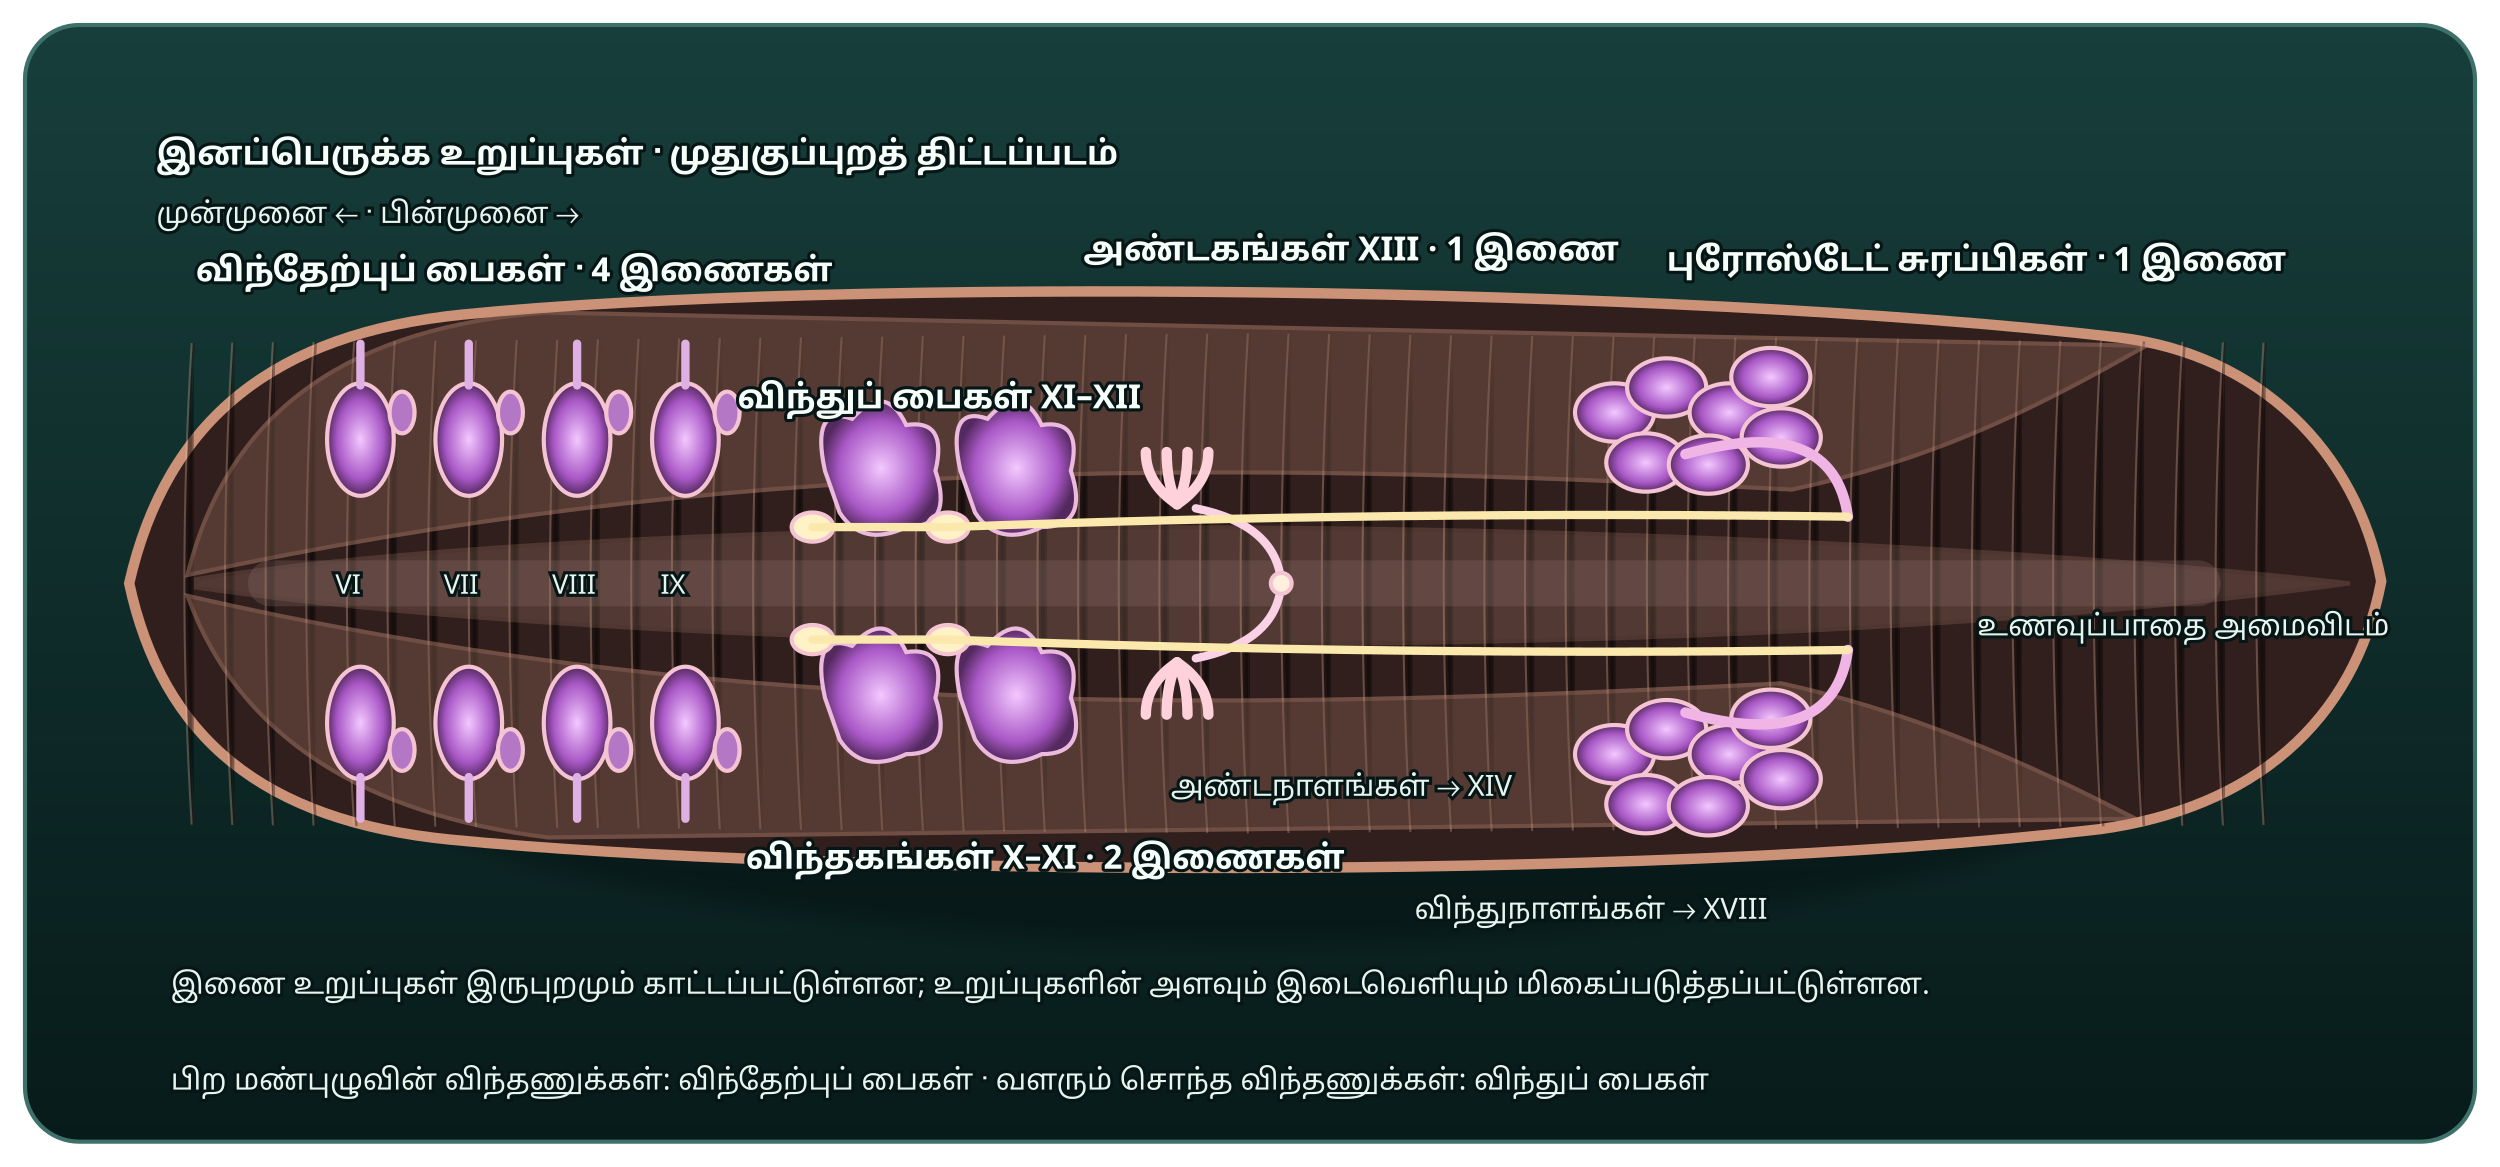
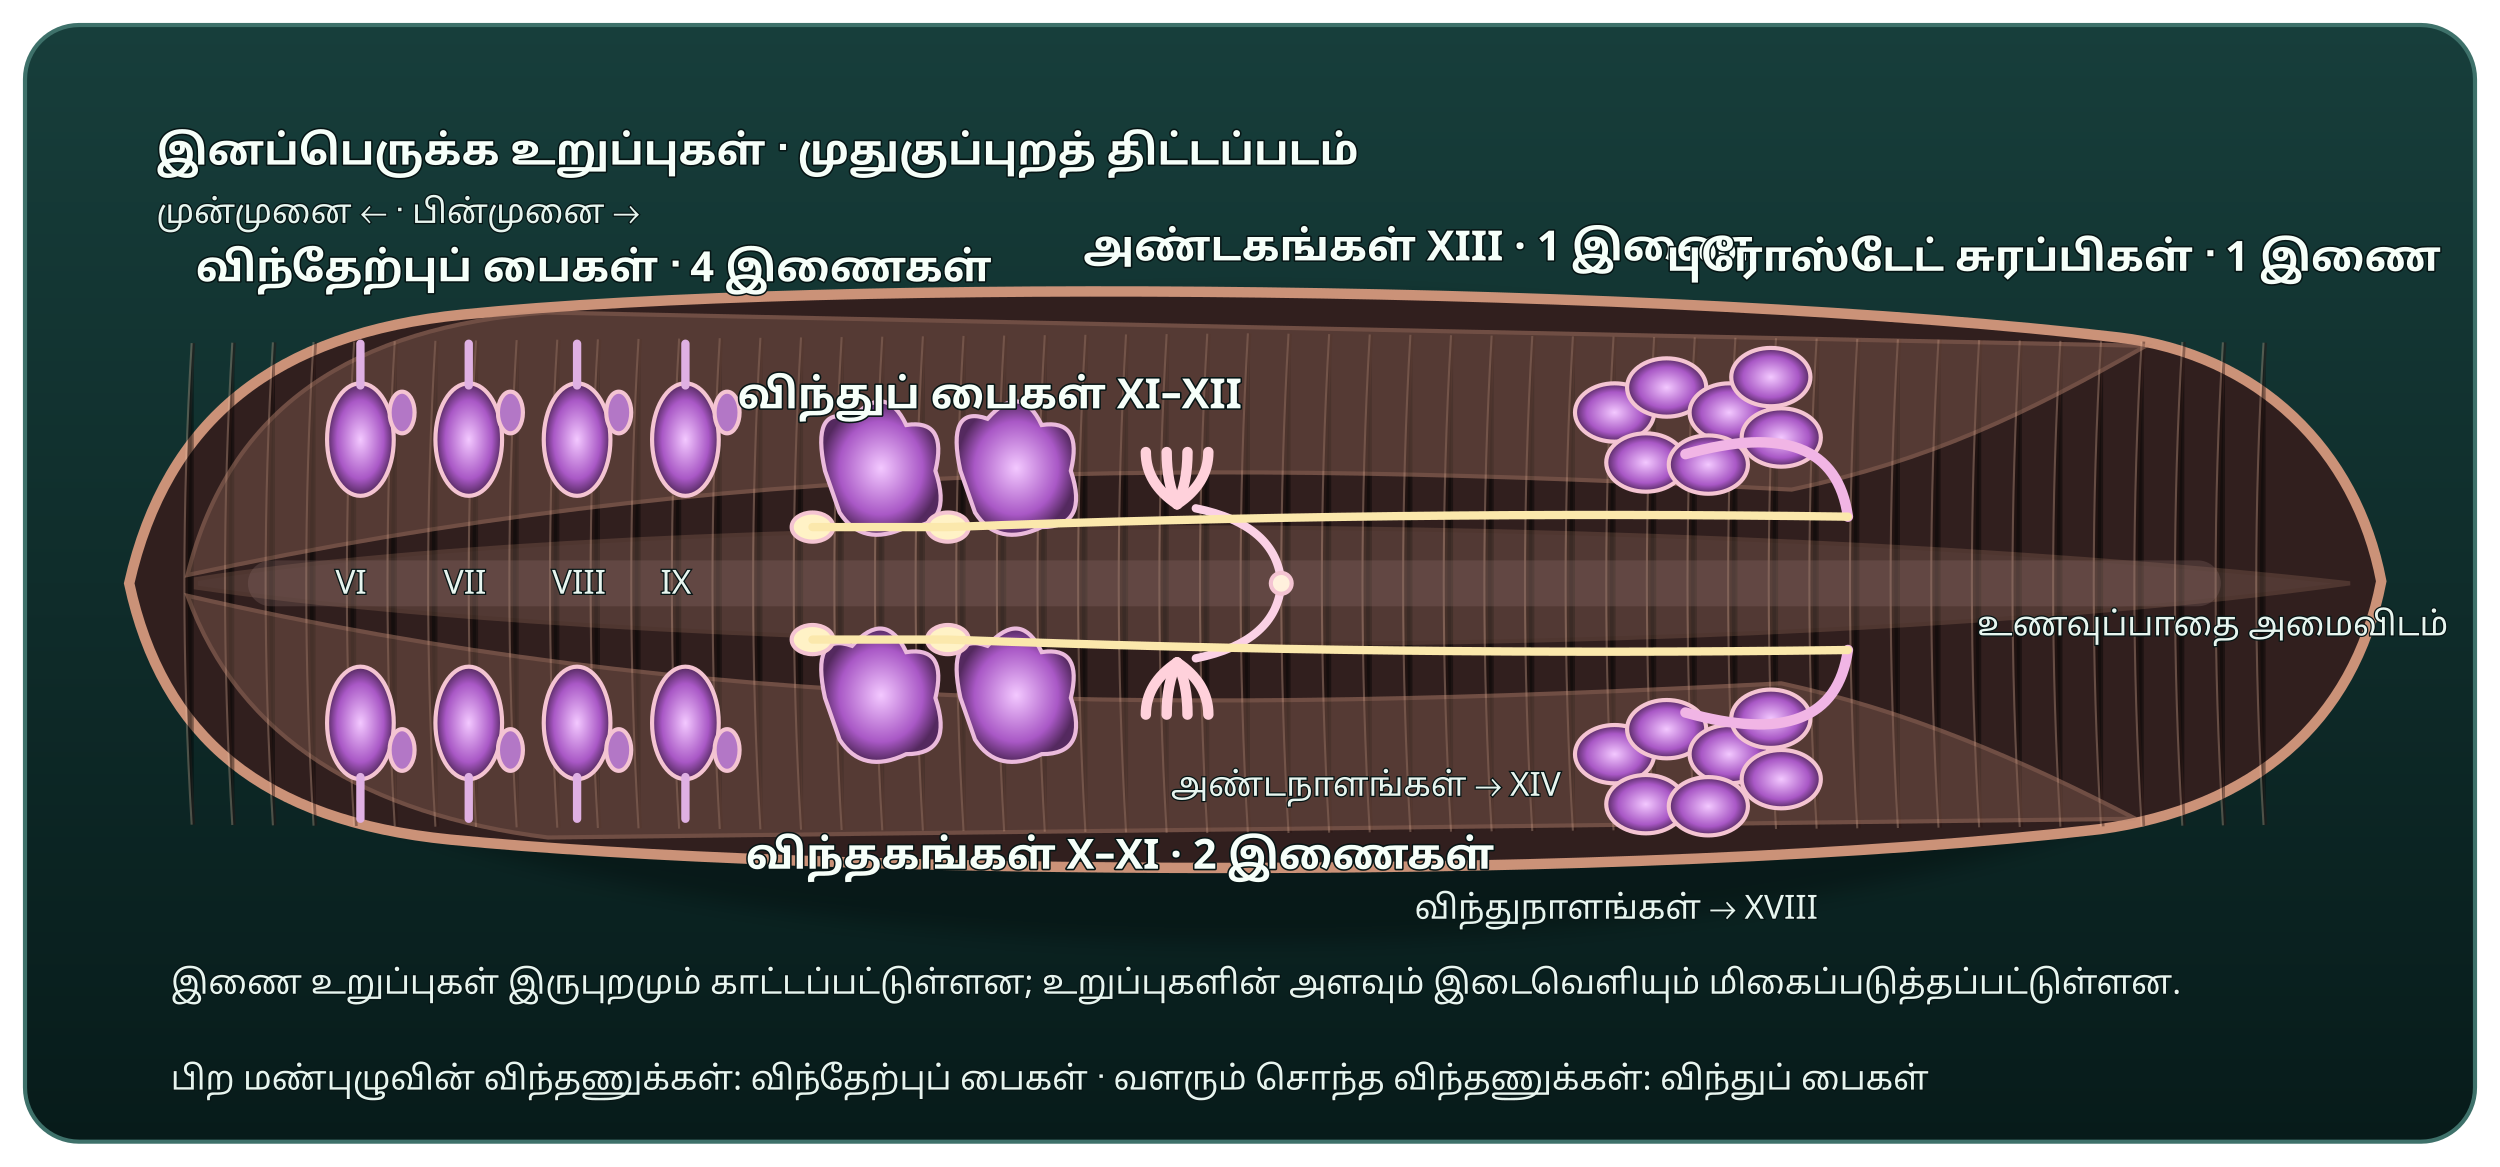
<svg xmlns="http://www.w3.org/2000/svg" id="anatomySvg" viewBox="0 0 1200 560" role="group" aria-labelledby="svgTitle svgDesc" style="transform: none; display: block;" lang="ta" xml:lang="ta" width="1200" height="560" class="motion-paused">
  <defs>
    <linearGradient id="trayGrad" x1="0" y1="0" x2="0" y2="1">
      <stop stop-color="#173e3b" />
      <stop offset="1" stop-color="#071b1a" />
    </linearGradient>
    <linearGradient id="skinGrad" x1="0" y1="0" x2="0" y2="1">
      <stop stop-color="#b87f69" />
      <stop offset=".42" stop-color="#8b5b4b" />
      <stop offset="1" stop-color="#593c35" />
    </linearGradient>
    <linearGradient id="gutGrad" x1="0" y1="0" x2="0" y2="1">
      <stop stop-color="#ffd0aa" />
      <stop offset=".5" stop-color="#d37e66" />
      <stop offset="1" stop-color="#7e3d3f" />
    </linearGradient>
    <linearGradient id="gutLight" x1="0" y1="0" x2="0" y2="1">
      <stop stop-color="#ffe4bb" />
      <stop offset="1" stop-color="#c67c57" />
    </linearGradient>
    <radialGradient id="gizzardGrad">
      <stop stop-color="#f4c099" />
      <stop offset=".58" stop-color="#b36454" />
      <stop offset="1" stop-color="#683940" />
    </radialGradient>
    <linearGradient id="vesselGrad" x1="0" y1="0" x2="1" y2="0">
      <stop stop-color="#8e1e34" />
      <stop offset=".45" stop-color="#ff6670" />
      <stop offset="1" stop-color="#8e1e34" />
    </linearGradient>
    <radialGradient id="reproGrad">
      <stop stop-color="#f3c8ff" />
      <stop offset=".7" stop-color="#a958c6" />
      <stop offset="1" stop-color="#54295f" />
    </radialGradient>
    <filter id="soft">
      <feGaussianBlur stdDeviation="5" />
    </filter>
    <marker id="arrowRed" markerWidth="8" markerHeight="8" refX="6" refY="3" orient="auto">
      <path d="M0 0L6 3L0 6Z" fill="#ff8991" />
    </marker>
    <marker id="arrowBlue" markerWidth="8" markerHeight="8" refX="6" refY="3" orient="auto">
      <path d="M0 0L6 3L0 6Z" fill="#7bd8ff" />
    </marker>
    <filter id="organicTexture" x="-20%" y="-20%" width="140%" height="140%">
      <feTurbulence type="fractalNoise" baseFrequency="0.012 0.09" numOctaves="4" seed="7" result="grain" />
      <feColorMatrix in="grain" type="matrix" values="0 0 0 0 0  0 0 0 0 0  0 0 0 0 0  0.85 0.85 0.85 0 0" result="grainAlpha" />
      <feComposite in="grainAlpha" in2="SourceGraphic" operator="in" />
    </filter>
    <filter id="fineGrain" x="-20%" y="-20%" width="140%" height="140%">
      <feTurbulence type="fractalNoise" baseFrequency="0.35" numOctaves="2" seed="3" result="fine" />
      <feColorMatrix in="fine" type="matrix" values="0 0 0 0 0  0 0 0 0 0  0 0 0 0 0  0.5 0.5 0.5 0 0" result="fineAlpha" />
      <feComposite in="fineAlpha" in2="SourceGraphic" operator="in" />
    </filter>
    <radialGradient id="glossHi" cx="34%" cy="20%" r="60%">
      <stop offset="0" stop-color="#fff" stop-opacity=".55" />
      <stop offset=".45" stop-color="#fff" stop-opacity=".1" />
      <stop offset="1" stop-color="#fff" stop-opacity="0" />
    </radialGradient>
    <radialGradient id="glossHiSmall" cx="30%" cy="22%" r="70%">
      <stop offset="0" stop-color="#fff" stop-opacity=".7" />
      <stop offset="1" stop-color="#fff" stop-opacity="0" />
    </radialGradient>
    <linearGradient id="skinGrad2" x1="0" y1="0" x2="0" y2="1">
      <stop stop-color="#c68a70" offset="0" />
      <stop offset=".18" stop-color="#a8664f" />
      <stop offset=".5" stop-color="#7d4438" />
      <stop offset=".78" stop-color="#5a352f" />
      <stop offset="1" stop-color="#3c211f" />
    </linearGradient>
    <radialGradient id="fleshGlow" cx="50%" cy="35%" r="65%">
      <stop offset="0" stop-color="#ffe0c8" stop-opacity=".5" />
      <stop offset="1" stop-color="#ffe0c8" stop-opacity="0" />
    </radialGradient>
    <clipPath id="externalClip">
      <path d="M65 280 C88 227 136 190 220 186 C470 180 841 183 1050 208 C1112 217 1140 245 1145 280 C1138 324 1095 350 1044 358 C784 384 420 377 218 374 C133 371 87 330 65 280 Z" />
    </clipPath>
    <linearGradient id="caecumPolish" x1="0" y1="0" x2="0" y2="1">
      <stop offset="0" stop-color="#ffe1b5" />
      <stop offset="0.33" stop-color="#efb082" />
      <stop offset="0.68" stop-color="#bb715f" />
      <stop offset="1" stop-color="#663940" />
    </linearGradient>
    <linearGradient id="nervePolish" x1="0" y1="0" x2="0" y2="1">
      <stop offset="0" stop-color="#fff3c1" />
      <stop offset="0.28" stop-color="#ffe179" />
      <stop offset="0.65" stop-color="#d8a43a" />
      <stop offset="1" stop-color="#805424" />
    </linearGradient>
    <linearGradient id="epidermisPolish" x1="0" y1="0" x2="0" y2="1">
      <stop offset="0" stop-color="#f8ccad" />
      <stop offset="0.4" stop-color="#d99c80" />
      <stop offset="1" stop-color="#8f594f" />
    </linearGradient>
    <linearGradient id="skinDepthPolish" x1="0" y1="0" x2="0" y2="1">
      <stop offset="0" stop-color="#b77d6c" />
      <stop offset="0.55" stop-color="#734e48" />
      <stop offset="1" stop-color="#382e32" />
    </linearGradient>
    <linearGradient id="mucusPolish" x1="0" y1="0" x2="0" y2="1">
      <stop offset="0" stop-color="#e6fcff" />
      <stop offset="0.28" stop-color="#ade4e5" />
      <stop offset="1" stop-color="#487f89" />
    </linearGradient>
    <radialGradient id="ganglionPolish" cx=".33" cy=".22" r=".85">
      <stop offset="0" stop-color="#fff8d2" />
      <stop offset="0.38" stop-color="#f7d565" />
      <stop offset="1" stop-color="#957026" />
    </radialGradient>
    <marker id="arrowGasIn" markerWidth="12" markerHeight="12" refX="10" refY="6" orient="auto" markerUnits="userSpaceOnUse">
      <path d="M0 0L12 6L0 12Z" fill="#85e2ff" />
    </marker>
    <marker id="arrowGasOut" markerWidth="12" markerHeight="12" refX="10" refY="6" orient="auto" markerUnits="userSpaceOnUse">
      <path d="M0 0L12 6L0 12Z" fill="#ffb0b7" />
    </marker>
  </defs>
  <rect x="12" y="12" width="1176" height="536" rx="26" fill="url(#trayGrad)" stroke="#3e716a" stroke-width="2" />
  <ellipse cx="600" cy="297" rx="526" ry="155" fill="#000" opacity=".28" filter="url(#soft)" id="bodyShadow" style="display: inline;" />
  <path id="bodyBase" d="M62 280C80 201 132 160 222 151C402 133 802 137 1017 162C1084 170 1131 216 1143 279C1130 347 1081 388 1008 398C785 424 389 420 216 403C126 394 78 354 62 280Z" fill="#311f1e" stroke="#cb9278" stroke-width="5" style="display: inline;" />
  <g id="segments" aria-hidden="true" style="display: inline;">
    <path class="segment-shadow" d="M93 164.68Q86 280 93 395.84" style="stroke: #2a1210; stroke-width: 1.4; opacity: 0.4;" />
    <path class="segment-line" d="M92 164.68Q85 280 92 395.84" style="stroke: #f0c6a8; stroke-width: 1; opacity: 0.28;" />
    <path class="segment-shadow" d="M112.5 164.5Q105.5 280 112.5 396" style="stroke: #2a1210; stroke-width: 1.4; opacity: 0.4;" />
    <path class="segment-line" d="M111.5 164.5Q104.5 280 111.5 396" style="stroke: #f0c6a8; stroke-width: 1; opacity: 0.28;" />
    <path class="segment-shadow" d="M132 164.32Q125 280 132 396.16" style="stroke: #2a1210; stroke-width: 1.4; opacity: 0.4;" />
    <path class="segment-line" d="M131 164.32Q124 280 131 396.16" style="stroke: #f0c6a8; stroke-width: 1; opacity: 0.28;" />
    <path class="segment-shadow" d="M151.5 164.14Q144.5 280 151.5 396.32" style="stroke: #2a1210; stroke-width: 1.4; opacity: 0.4;" />
    <path class="segment-line" d="M150.5 164.14Q143.5 280 150.5 396.32" style="stroke: #f0c6a8; stroke-width: 1; opacity: 0.28;" />
    <path class="segment-shadow" d="M171 163.96Q164 280 171 396.48" style="stroke: #2a1210; stroke-width: 1.4; opacity: 0.4;" />
    <path class="segment-line" d="M170 163.96Q163 280 170 396.48" style="stroke: #f0c6a8; stroke-width: 1; opacity: 0.28;" />
    <path class="segment-shadow" d="M190.5 163.78Q183.5 280 190.5 396.64" style="stroke: #2a1210; stroke-width: 1.4; opacity: 0.4;" />
    <path class="segment-line" d="M189.5 163.78Q182.5 280 189.5 396.64" style="stroke: #f0c6a8; stroke-width: 1; opacity: 0.28;" />
    <path class="segment-shadow" d="M210 163.6Q203 280 210 396.8" style="stroke: #2a1210; stroke-width: 1.4; opacity: 0.4;" />
    <path class="segment-line" d="M209 163.6Q202 280 209 396.8" style="stroke: #f0c6a8; stroke-width: 1; opacity: 0.28;" />
    <path class="segment-shadow" d="M229.5 163.42Q222.5 280 229.5 396.96" style="stroke: #2a1210; stroke-width: 1.4; opacity: 0.4;" />
    <path class="segment-line" d="M228.5 163.42Q221.5 280 228.5 396.96" style="stroke: #f0c6a8; stroke-width: 1; opacity: 0.28;" />
    <path class="segment-shadow" d="M249 163.24Q242 280 249 397.12" style="stroke: #2a1210; stroke-width: 1.4; opacity: 0.4;" />
    <path class="segment-line" d="M248 163.24Q241 280 248 397.12" style="stroke: #f0c6a8; stroke-width: 1; opacity: 0.28;" />
    <path class="segment-shadow" d="M268.5 163.06Q261.5 280 268.5 397.28" style="stroke: #2a1210; stroke-width: 1.4; opacity: 0.4;" />
    <path class="segment-line" d="M267.5 163.06Q260.5 280 267.5 397.28" style="stroke: #f0c6a8; stroke-width: 1; opacity: 0.28;" />
    <path class="segment-shadow" d="M288 162.88Q281 280 288 397.44" style="stroke: #2a1210; stroke-width: 1.4; opacity: 0.4;" />
    <path class="segment-line" d="M287 162.88Q280 280 287 397.44" style="stroke: #f0c6a8; stroke-width: 1; opacity: 0.28;" />
    <path class="segment-shadow" d="M307.5 162.7Q300.5 280 307.5 397.6" style="stroke: #2a1210; stroke-width: 1.4; opacity: 0.4;" />
    <path class="segment-line" d="M306.5 162.7Q299.5 280 306.5 397.6" style="stroke: #f0c6a8; stroke-width: 1; opacity: 0.28;" />
    <path class="segment-shadow" d="M327 162.52Q320 280 327 397.76" style="stroke: #2a1210; stroke-width: 1.4; opacity: 0.4;" />
    <path class="segment-line" d="M326 162.52Q319 280 326 397.76" style="stroke: #f0c6a8; stroke-width: 1; opacity: 0.28;" />
    <path class="segment-shadow" d="M346.5 162.34Q339.5 280 346.5 397.92" style="stroke: #2a1210; stroke-width: 1.4; opacity: 0.4;" />
    <path class="segment-line" d="M345.5 162.34Q338.5 280 345.5 397.92" style="stroke: #f0c6a8; stroke-width: 1; opacity: 0.28;" />
    <path class="segment-shadow" d="M366 162.16Q359 280 366 398.08" style="stroke: #2a1210; stroke-width: 1.4; opacity: 0.4;" />
    <path class="segment-line" d="M365 162.16Q358 280 365 398.08" style="stroke: #f0c6a8; stroke-width: 1; opacity: 0.28;" />
    <path class="segment-shadow" d="M385.5 161.98Q378.5 280 385.5 398.24" style="stroke: #2a1210; stroke-width: 1.4; opacity: 0.4;" />
    <path class="segment-line" d="M384.5 161.98Q377.5 280 384.5 398.24" style="stroke: #f0c6a8; stroke-width: 1; opacity: 0.28;" />
    <path class="segment-shadow" d="M405 161.8Q398 280 405 398.4" style="stroke: #2a1210; stroke-width: 1.4; opacity: 0.4;" />
    <path class="segment-line" d="M404 161.8Q397 280 404 398.4" style="stroke: #f0c6a8; stroke-width: 1; opacity: 0.28;" />
    <path class="segment-shadow" d="M424.5 161.62Q417.5 280 424.5 398.56" style="stroke: #2a1210; stroke-width: 1.4; opacity: 0.4;" />
    <path class="segment-line" d="M423.5 161.62Q416.5 280 423.5 398.56" style="stroke: #f0c6a8; stroke-width: 1; opacity: 0.28;" />
    <path class="segment-shadow" d="M444 161.44Q437 280 444 398.72" style="stroke: #2a1210; stroke-width: 1.4; opacity: 0.4;" />
    <path class="segment-line" d="M443 161.44Q436 280 443 398.72" style="stroke: #f0c6a8; stroke-width: 1; opacity: 0.28;" />
    <path class="segment-shadow" d="M463.5 161.26Q456.5 280 463.5 398.88" style="stroke: #2a1210; stroke-width: 1.4; opacity: 0.4;" />
    <path class="segment-line" d="M462.5 161.26Q455.5 280 462.5 398.88" style="stroke: #f0c6a8; stroke-width: 1; opacity: 0.28;" />
    <path class="segment-shadow" d="M483 161.08Q476 280 483 399.04" style="stroke: #2a1210; stroke-width: 1.4; opacity: 0.4;" />
    <path class="segment-line" d="M482 161.08Q475 280 482 399.04" style="stroke: #f0c6a8; stroke-width: 1; opacity: 0.28;" />
    <path class="segment-shadow" d="M502.5 160.9Q495.5 280 502.5 399.2" style="stroke: #2a1210; stroke-width: 1.4; opacity: 0.4;" />
    <path class="segment-line" d="M501.5 160.9Q494.5 280 501.5 399.2" style="stroke: #f0c6a8; stroke-width: 1; opacity: 0.28;" />
    <path class="segment-shadow" d="M522 160.72Q515 280 522 399.36" style="stroke: #2a1210; stroke-width: 1.4; opacity: 0.4;" />
    <path class="segment-line" d="M521 160.72Q514 280 521 399.36" style="stroke: #f0c6a8; stroke-width: 1; opacity: 0.28;" />
    <path class="segment-shadow" d="M541.5 160.54Q534.5 280 541.5 399.52" style="stroke: #2a1210; stroke-width: 1.4; opacity: 0.4;" />
    <path class="segment-line" d="M540.5 160.54Q533.5 280 540.5 399.52" style="stroke: #f0c6a8; stroke-width: 1; opacity: 0.28;" />
    <path class="segment-shadow" d="M561 160.36Q554 280 561 399.68" style="stroke: #2a1210; stroke-width: 1.4; opacity: 0.4;" />
    <path class="segment-line" d="M560 160.36Q553 280 560 399.68" style="stroke: #f0c6a8; stroke-width: 1; opacity: 0.28;" />
    <path class="segment-shadow" d="M580.5 160.18Q573.5 280 580.5 399.84" style="stroke: #2a1210; stroke-width: 1.4; opacity: 0.4;" />
    <path class="segment-line" d="M579.5 160.18Q572.5 280 579.5 399.84" style="stroke: #f0c6a8; stroke-width: 1; opacity: 0.28;" />
    <path class="segment-shadow" d="M600 160Q593 280 600 400" style="stroke: #2a1210; stroke-width: 1.4; opacity: 0.4;" />
    <path class="segment-line" d="M599 160Q592 280 599 400" style="stroke: #f0c6a8; stroke-width: 1; opacity: 0.28;" />
    <path class="segment-shadow" d="M619.5 160.18Q612.5 280 619.5 399.84" style="stroke: #2a1210; stroke-width: 1.4; opacity: 0.4;" />
    <path class="segment-line" d="M618.5 160.18Q611.5 280 618.5 399.84" style="stroke: #f0c6a8; stroke-width: 1; opacity: 0.28;" />
    <path class="segment-shadow" d="M639 160.36Q632 280 639 399.68" style="stroke: #2a1210; stroke-width: 1.4; opacity: 0.4;" />
    <path class="segment-line" d="M638 160.36Q631 280 638 399.68" style="stroke: #f0c6a8; stroke-width: 1; opacity: 0.28;" />
    <path class="segment-shadow" d="M658.5 160.54Q651.5 280 658.5 399.52" style="stroke: #2a1210; stroke-width: 1.4; opacity: 0.4;" />
    <path class="segment-line" d="M657.5 160.54Q650.5 280 657.5 399.52" style="stroke: #f0c6a8; stroke-width: 1; opacity: 0.28;" />
    <path class="segment-shadow" d="M678 160.72Q671 280 678 399.36" style="stroke: #2a1210; stroke-width: 1.4; opacity: 0.4;" />
    <path class="segment-line" d="M677 160.72Q670 280 677 399.36" style="stroke: #f0c6a8; stroke-width: 1; opacity: 0.28;" />
    <path class="segment-shadow" d="M697.5 160.9Q690.5 280 697.5 399.2" style="stroke: #2a1210; stroke-width: 1.4; opacity: 0.4;" />
    <path class="segment-line" d="M696.5 160.9Q689.5 280 696.5 399.2" style="stroke: #f0c6a8; stroke-width: 1; opacity: 0.28;" />
    <path class="segment-shadow" d="M717 161.08Q710 280 717 399.04" style="stroke: #2a1210; stroke-width: 1.4; opacity: 0.4;" />
    <path class="segment-line" d="M716 161.08Q709 280 716 399.04" style="stroke: #f0c6a8; stroke-width: 1; opacity: 0.28;" />
    <path class="segment-shadow" d="M736.5 161.26Q729.5 280 736.5 398.88" style="stroke: #2a1210; stroke-width: 1.4; opacity: 0.4;" />
    <path class="segment-line" d="M735.5 161.26Q728.5 280 735.5 398.88" style="stroke: #f0c6a8; stroke-width: 1; opacity: 0.28;" />
    <path class="segment-shadow" d="M756 161.44Q749 280 756 398.72" style="stroke: #2a1210; stroke-width: 1.4; opacity: 0.4;" />
    <path class="segment-line" d="M755 161.44Q748 280 755 398.72" style="stroke: #f0c6a8; stroke-width: 1; opacity: 0.28;" />
    <path class="segment-shadow" d="M775.5 161.62Q768.5 280 775.5 398.56" style="stroke: #2a1210; stroke-width: 1.4; opacity: 0.4;" />
    <path class="segment-line" d="M774.5 161.62Q767.5 280 774.5 398.56" style="stroke: #f0c6a8; stroke-width: 1; opacity: 0.28;" />
    <path class="segment-shadow" d="M795 161.8Q788 280 795 398.4" style="stroke: #2a1210; stroke-width: 1.4; opacity: 0.4;" />
    <path class="segment-line" d="M794 161.8Q787 280 794 398.4" style="stroke: #f0c6a8; stroke-width: 1; opacity: 0.28;" />
    <path class="segment-shadow" d="M814.5 161.98Q807.5 280 814.5 398.24" style="stroke: #2a1210; stroke-width: 1.4; opacity: 0.4;" />
    <path class="segment-line" d="M813.5 161.98Q806.5 280 813.5 398.24" style="stroke: #f0c6a8; stroke-width: 1; opacity: 0.28;" />
    <path class="segment-shadow" d="M834 162.16Q827 280 834 398.08" style="stroke: #2a1210; stroke-width: 1.4; opacity: 0.4;" />
    <path class="segment-line" d="M833 162.16Q826 280 833 398.08" style="stroke: #f0c6a8; stroke-width: 1; opacity: 0.28;" />
    <path class="segment-shadow" d="M853.5 162.34Q846.5 280 853.5 397.92" style="stroke: #2a1210; stroke-width: 1.4; opacity: 0.4;" />
    <path class="segment-line" d="M852.5 162.34Q845.5 280 852.5 397.92" style="stroke: #f0c6a8; stroke-width: 1; opacity: 0.28;" />
    <path class="segment-shadow" d="M873 162.52Q866 280 873 397.76" style="stroke: #2a1210; stroke-width: 1.4; opacity: 0.4;" />
    <path class="segment-line" d="M872 162.52Q865 280 872 397.76" style="stroke: #f0c6a8; stroke-width: 1; opacity: 0.28;" />
    <path class="segment-shadow" d="M892.5 162.7Q885.5 280 892.5 397.6" style="stroke: #2a1210; stroke-width: 1.4; opacity: 0.4;" />
    <path class="segment-line" d="M891.5 162.7Q884.5 280 891.5 397.6" style="stroke: #f0c6a8; stroke-width: 1; opacity: 0.28;" />
    <path class="segment-shadow" d="M912 162.88Q905 280 912 397.44" style="stroke: #2a1210; stroke-width: 1.4; opacity: 0.4;" />
    <path class="segment-line" d="M911 162.88Q904 280 911 397.44" style="stroke: #f0c6a8; stroke-width: 1; opacity: 0.28;" />
    <path class="segment-shadow" d="M931.5 163.06Q924.5 280 931.5 397.28" style="stroke: #2a1210; stroke-width: 1.4; opacity: 0.4;" />
    <path class="segment-line" d="M930.5 163.06Q923.5 280 930.5 397.28" style="stroke: #f0c6a8; stroke-width: 1; opacity: 0.28;" />
    <path class="segment-shadow" d="M951 163.24Q944 280 951 397.12" style="stroke: #2a1210; stroke-width: 1.4; opacity: 0.4;" />
    <path class="segment-line" d="M950 163.24Q943 280 950 397.12" style="stroke: #f0c6a8; stroke-width: 1; opacity: 0.28;" />
    <path class="segment-shadow" d="M970.5 163.42Q963.5 280 970.5 396.96" style="stroke: #2a1210; stroke-width: 1.4; opacity: 0.4;" />
    <path class="segment-line" d="M969.5 163.42Q962.5 280 969.5 396.96" style="stroke: #f0c6a8; stroke-width: 1; opacity: 0.28;" />
    <path class="segment-shadow" d="M990 163.6Q983 280 990 396.8" style="stroke: #2a1210; stroke-width: 1.4; opacity: 0.4;" />
    <path class="segment-line" d="M989 163.6Q982 280 989 396.8" style="stroke: #f0c6a8; stroke-width: 1; opacity: 0.28;" />
    <path class="segment-shadow" d="M1009.5 163.78Q1002.5 280 1009.5 396.64" style="stroke: #2a1210; stroke-width: 1.4; opacity: 0.4;" />
    <path class="segment-line" d="M1008.5 163.78Q1001.5 280 1008.5 396.64" style="stroke: #f0c6a8; stroke-width: 1; opacity: 0.28;" />
    <path class="segment-shadow" d="M1029 163.96Q1022 280 1029 396.48" style="stroke: #2a1210; stroke-width: 1.4; opacity: 0.4;" />
    <path class="segment-line" d="M1028 163.96Q1021 280 1028 396.48" style="stroke: #f0c6a8; stroke-width: 1; opacity: 0.28;" />
    <path class="segment-shadow" d="M1048.5 164.14Q1041.5 280 1048.5 396.32" style="stroke: #2a1210; stroke-width: 1.4; opacity: 0.4;" />
    <path class="segment-line" d="M1047.5 164.14Q1040.5 280 1047.5 396.32" style="stroke: #f0c6a8; stroke-width: 1; opacity: 0.28;" />
    <path class="segment-shadow" d="M1068 164.32Q1061 280 1068 396.16" style="stroke: #2a1210; stroke-width: 1.4; opacity: 0.4;" />
    <path class="segment-line" d="M1067 164.32Q1060 280 1067 396.16" style="stroke: #f0c6a8; stroke-width: 1; opacity: 0.28;" />
    <path class="segment-shadow" d="M1087.5 164.5Q1080.5 280 1087.5 396" style="stroke: #2a1210; stroke-width: 1.4; opacity: 0.4;" />
    <path class="segment-line" d="M1086.5 164.5Q1079.5 280 1086.5 396" style="stroke: #f0c6a8; stroke-width: 1; opacity: 0.28;" />
  </g>
  <g id="internalFlaps" aria-hidden="true" style="display: inline;">
    <path class="flap" d="M90 276C110 195 170 157 262 150L1030 166C972 199 926 221 860 235C573 220 345 221 90 276Z" style="fill: #835d4f; stroke: #c18b74; stroke-width: 2; opacity: 0.44;" />
    <path class="flap" d="M90 286C115 355 176 391 263 402L1025 393C969 364 915 341 855 328C566 343 335 342 90 286Z" style="fill: #835d4f; stroke: #c18b74; stroke-width: 2; opacity: 0.44;" />
    <path d="M94 278C310 244 813 245 1128 280C840 320 335 317 94 282Z" fill="#e9b394" opacity=".18" stroke="#d9a080" stroke-width="2" />
  </g>
  <g id="layer-reproductive" class="layer active" style="display: inline;">
-     <text x="75" y="79" class="organ-label" data-en-label="Reproductive organs · dorsal schematic" data-en-x="75" data-en-y="79" data-en-font="" lang="ta" xml:lang="ta" style="font-size: 16px; fill: #f6fff9; stroke: #061515; stroke-width: 3; stroke-linejoin: round; font-weight: 700; letter-spacing: 0; font-family: Noto Sans Tamil;" paint-order="stroke" id="proof-label-0">
+     <text x="75" y="79" class="organ-label" data-en-label="Reproductive organs · dorsal schematic" data-en-x="75" data-en-y="79" data-en-font="" lang="ta" xml:lang="ta" style="font-size: 20px; fill: #f6fff9; stroke: #061515; stroke-width: 1.5; stroke-linejoin: round; font-weight: 750; letter-spacing: 0; font-family: Noto Sans Tamil;" paint-order="stroke" id="proof-label-0">
      <tspan x="75" dy="0">இனப்பெருக்க உறுப்புகள் · முதுகுப்புறத் திட்டப்படம்</tspan>
    </text>
-     <text x="75" y="107" class="micro-label" data-en-label="Anterior ←   ·   Posterior →" data-en-x="75" data-en-y="107" data-en-font="" lang="ta" xml:lang="ta" style="font-size: 14px; fill: #e7f5ef; stroke: #061515; stroke-width: 3; letter-spacing: 0; font-family: Noto Sans Tamil;" paint-order="stroke" id="proof-label-1">
+     <text x="75" y="107" class="micro-label" data-en-label="Anterior ←   ·   Posterior →" data-en-x="75" data-en-y="107" data-en-font="" lang="ta" xml:lang="ta" style="font-size: 16px; fill: #e7f5ef; stroke: #061515; stroke-width: 1.2; letter-spacing: 0; font-family: Noto Sans Tamil;" paint-order="stroke" id="proof-label-1">
      <tspan x="75" dy="0">முன்முனை ← · பின்முனை →</tspan>
    </text>
    <path d="M130 280 H1055" fill="none" stroke="#866966" stroke-width="22" stroke-linecap="round" opacity=".3" />
-     <text x="949" y="305" class="micro-label" data-en-label="Gut position" data-en-x="949" data-en-y="305" data-en-font="" lang="ta" xml:lang="ta" style="font-size: 14px; fill: #e7f5ef; stroke: #061515; stroke-width: 3; letter-spacing: 0; font-family: Noto Sans Tamil;" paint-order="stroke" id="proof-label-2">
+     <text x="949" y="305" class="micro-label" data-en-label="Gut position" data-en-x="949" data-en-y="305" data-en-font="" lang="ta" xml:lang="ta" style="font-size: 16px; fill: #e7f5ef; stroke: #061515; stroke-width: 1.2; letter-spacing: 0; font-family: Noto Sans Tamil;" paint-order="stroke" id="proof-label-2">
      <tspan x="949" dy="0">உணவுப்பாதை அமைவிடம்</tspan>
    </text>
    <g class="svg-structure" data-structure="spermathecae" tabindex="0" role="button" aria-hidden="false" aria-disabled="false" aria-label="விந்தேற்புப் பைகள்">
      <ellipse cx="173" cy="211" rx="16" ry="27" fill="url(#reproGrad)" stroke="#f4c4d2" stroke-width="2" />
      <ellipse cx="193" cy="198" rx="6" ry="10" fill="#b377c6" stroke="#f4c4d2" stroke-width="2" />
      <path d="M173 185 v-20" fill="none" stroke="#dfb0e3" stroke-width="4" stroke-linecap="round" />
      <ellipse cx="173" cy="347" rx="16" ry="27" fill="url(#reproGrad)" stroke="#f4c4d2" stroke-width="2" />
      <ellipse cx="193" cy="360" rx="6" ry="10" fill="#b377c6" stroke="#f4c4d2" stroke-width="2" />
      <path d="M173 373 v20" fill="none" stroke="#dfb0e3" stroke-width="4" stroke-linecap="round" />
-       <text x="161" y="285" class="micro-label" data-en-label="VI" data-en-x="161" data-en-y="285" data-en-font="" lang="ta" xml:lang="ta" style="fill: #e7f5ef; stroke: #061515; stroke-width: 3; font-size: 13px; letter-spacing: 0; font-family: Noto Sans Tamil;" paint-order="stroke" id="proof-label-3">
+       <text x="161" y="285" class="micro-label" data-en-label="VI" data-en-x="161" data-en-y="285" data-en-font="" lang="ta" xml:lang="ta" style="fill: #e7f5ef; stroke: #061515; stroke-width: 1.2; font-size: 16px; letter-spacing: 0; font-family: Noto Sans Tamil;" paint-order="stroke" id="proof-label-3">
        <tspan x="161" dy="0">VI</tspan>
      </text>
      <ellipse cx="225" cy="211" rx="16" ry="27" fill="url(#reproGrad)" stroke="#f4c4d2" stroke-width="2" />
      <ellipse cx="245" cy="198" rx="6" ry="10" fill="#b377c6" stroke="#f4c4d2" stroke-width="2" />
      <path d="M225 185 v-20" fill="none" stroke="#dfb0e3" stroke-width="4" stroke-linecap="round" />
      <ellipse cx="225" cy="347" rx="16" ry="27" fill="url(#reproGrad)" stroke="#f4c4d2" stroke-width="2" />
      <ellipse cx="245" cy="360" rx="6" ry="10" fill="#b377c6" stroke="#f4c4d2" stroke-width="2" />
      <path d="M225 373 v20" fill="none" stroke="#dfb0e3" stroke-width="4" stroke-linecap="round" />
-       <text x="213" y="285" class="micro-label" data-en-label="VII" data-en-x="213" data-en-y="285" data-en-font="" lang="ta" xml:lang="ta" style="fill: #e7f5ef; stroke: #061515; stroke-width: 3; font-size: 13px; letter-spacing: 0; font-family: Noto Sans Tamil;" paint-order="stroke" id="proof-label-4">
+       <text x="213" y="285" class="micro-label" data-en-label="VII" data-en-x="213" data-en-y="285" data-en-font="" lang="ta" xml:lang="ta" style="fill: #e7f5ef; stroke: #061515; stroke-width: 1.2; font-size: 16px; letter-spacing: 0; font-family: Noto Sans Tamil;" paint-order="stroke" id="proof-label-4">
        <tspan x="213" dy="0">VII</tspan>
      </text>
      <ellipse cx="277" cy="211" rx="16" ry="27" fill="url(#reproGrad)" stroke="#f4c4d2" stroke-width="2" />
      <ellipse cx="297" cy="198" rx="6" ry="10" fill="#b377c6" stroke="#f4c4d2" stroke-width="2" />
      <path d="M277 185 v-20" fill="none" stroke="#dfb0e3" stroke-width="4" stroke-linecap="round" />
      <ellipse cx="277" cy="347" rx="16" ry="27" fill="url(#reproGrad)" stroke="#f4c4d2" stroke-width="2" />
      <ellipse cx="297" cy="360" rx="6" ry="10" fill="#b377c6" stroke="#f4c4d2" stroke-width="2" />
      <path d="M277 373 v20" fill="none" stroke="#dfb0e3" stroke-width="4" stroke-linecap="round" />
-       <text x="265" y="285" class="micro-label" data-en-label="VIII" data-en-x="265" data-en-y="285" data-en-font="" lang="ta" xml:lang="ta" style="fill: #e7f5ef; stroke: #061515; stroke-width: 3; font-size: 13px; letter-spacing: 0; font-family: Noto Sans Tamil;" paint-order="stroke" id="proof-label-5">
+       <text x="265" y="285" class="micro-label" data-en-label="VIII" data-en-x="265" data-en-y="285" data-en-font="" lang="ta" xml:lang="ta" style="fill: #e7f5ef; stroke: #061515; stroke-width: 1.2; font-size: 16px; letter-spacing: 0; font-family: Noto Sans Tamil;" paint-order="stroke" id="proof-label-5">
        <tspan x="265" dy="0">VIII</tspan>
      </text>
      <ellipse cx="329" cy="211" rx="16" ry="27" fill="url(#reproGrad)" stroke="#f4c4d2" stroke-width="2" />
      <ellipse cx="349" cy="198" rx="6" ry="10" fill="#b377c6" stroke="#f4c4d2" stroke-width="2" />
      <path d="M329 185 v-20" fill="none" stroke="#dfb0e3" stroke-width="4" stroke-linecap="round" />
      <ellipse cx="329" cy="347" rx="16" ry="27" fill="url(#reproGrad)" stroke="#f4c4d2" stroke-width="2" />
      <ellipse cx="349" cy="360" rx="6" ry="10" fill="#b377c6" stroke="#f4c4d2" stroke-width="2" />
      <path d="M329 373 v20" fill="none" stroke="#dfb0e3" stroke-width="4" stroke-linecap="round" />
-       <text x="317" y="285" class="micro-label" data-en-label="IX" data-en-x="317" data-en-y="285" data-en-font="" lang="ta" xml:lang="ta" style="fill: #e7f5ef; stroke: #061515; stroke-width: 3; font-size: 13px; letter-spacing: 0; font-family: Noto Sans Tamil;" paint-order="stroke" id="proof-label-6">
+       <text x="317" y="285" class="micro-label" data-en-label="IX" data-en-x="317" data-en-y="285" data-en-font="" lang="ta" xml:lang="ta" style="fill: #e7f5ef; stroke: #061515; stroke-width: 1.2; font-size: 16px; letter-spacing: 0; font-family: Noto Sans Tamil;" paint-order="stroke" id="proof-label-6">
        <tspan x="317" dy="0">IX</tspan>
      </text>
-       <text x="94" y="135" class="organ-label" data-en-label="Spermathecae · 4 pairs" data-en-x="128" data-en-y="145" data-en-font="" lang="ta" xml:lang="ta" style="font-size: 16px; fill: #f6fff9; stroke: #061515; stroke-width: 3; stroke-linejoin: round; font-weight: 700; letter-spacing: 0; font-family: Noto Sans Tamil;" paint-order="stroke" id="proof-label-7">
+       <text x="94" y="135" class="organ-label" data-en-label="Spermathecae · 4 pairs" data-en-x="128" data-en-y="145" data-en-font="" lang="ta" xml:lang="ta" style="font-size: 20px; fill: #f6fff9; stroke: #061515; stroke-width: 1.5; stroke-linejoin: round; font-weight: 750; letter-spacing: 0; font-family: Noto Sans Tamil;" paint-order="stroke" id="proof-label-7">
        <tspan x="94" dy="0">விந்தேற்புப் பைகள் · 4 இணைகள்</tspan>
      </text>
    </g>
    <g class="svg-structure" data-structure="seminal-vesicles" tabindex="0" role="button" aria-hidden="false" aria-disabled="false" aria-label="விந்துப் பைகள்">
      <path d="M396 226 q-7 -32 13 -25 q16 -18 26 3 q20 -3 14 22 q9 27 -14 27 q-21 10 -32 -7 Z" fill="url(#reproGrad)" stroke="#ebbadc" stroke-width="2" />
      <path d="M396 335 q-7 -32 13 -25 q16 -18 26 3 q20 -3 14 22 q9 27 -14 27 q-21 10 -32 -7 Z" fill="url(#reproGrad)" stroke="#ebbadc" stroke-width="2" />
      <path d="M461 226 q-7 -32 13 -25 q16 -18 26 3 q20 -3 14 22 q9 27 -14 27 q-21 10 -32 -7 Z" fill="url(#reproGrad)" stroke="#ebbadc" stroke-width="2" />
      <path d="M461 335 q-7 -32 13 -25 q16 -18 26 3 q20 -3 14 22 q9 27 -14 27 q-21 10 -32 -7 Z" fill="url(#reproGrad)" stroke="#ebbadc" stroke-width="2" />
-       <text x="354" y="196" class="organ-label" data-en-label="Seminal vesicles XI–XII" data-en-x="382" data-en-y="169" data-en-font="" lang="ta" xml:lang="ta" style="font-size: 16px; fill: #f6fff9; stroke: #061515; stroke-width: 3; stroke-linejoin: round; font-weight: 700; letter-spacing: 0; font-family: Noto Sans Tamil;" paint-order="stroke" id="proof-label-8">
+       <text x="354" y="196" class="organ-label" data-en-label="Seminal vesicles XI–XII" data-en-x="382" data-en-y="169" data-en-font="" lang="ta" xml:lang="ta" style="font-size: 20px; fill: #f6fff9; stroke: #061515; stroke-width: 1.5; stroke-linejoin: round; font-weight: 750; letter-spacing: 0; font-family: Noto Sans Tamil;" paint-order="stroke" id="proof-label-8">
        <tspan x="354" dy="0">விந்துப் பைகள் XI–XII</tspan>
      </text>
    </g>
    <g class="svg-structure" data-structure="testes" tabindex="0" role="button" aria-hidden="false" aria-disabled="false" aria-label="விந்தகங்கள்">
      <ellipse cx="390" cy="253" rx="10" ry="7" fill="#fff2c6" stroke="#f4c4d2" stroke-width="2" />
      <ellipse cx="390" cy="307" rx="10" ry="7" fill="#fff2c6" stroke="#f4c4d2" stroke-width="2" />
      <ellipse cx="455" cy="253" rx="10" ry="7" fill="#fff2c6" stroke="#f4c4d2" stroke-width="2" />
      <ellipse cx="455" cy="307" rx="10" ry="7" fill="#fff2c6" stroke="#f4c4d2" stroke-width="2" />
-       <text x="358" y="417" class="organ-label" data-en-label="Testes X–XI · 2 pairs" data-en-x="358" data-en-y="417" data-en-font="" lang="ta" xml:lang="ta" style="font-size: 16px; fill: #f6fff9; stroke: #061515; stroke-width: 3; stroke-linejoin: round; font-weight: 700; letter-spacing: 0; font-family: Noto Sans Tamil;" paint-order="stroke" id="proof-label-9">
+       <text x="358" y="417" class="organ-label" data-en-label="Testes X–XI · 2 pairs" data-en-x="358" data-en-y="417" data-en-font="" lang="ta" xml:lang="ta" style="font-size: 20px; fill: #f6fff9; stroke: #061515; stroke-width: 1.5; stroke-linejoin: round; font-weight: 750; letter-spacing: 0; font-family: Noto Sans Tamil;" paint-order="stroke" id="proof-label-9">
        <tspan x="358" dy="0">விந்தகங்கள் X–XI · 2 இணைகள்</tspan>
      </text>
    </g>
    <g class="svg-structure" data-structure="ovaries" tabindex="0" role="button" aria-hidden="false" aria-disabled="false" aria-label="அண்டகங்கள்">
      <path d="M565 242 q-15 -10 -15 -25" fill="none" stroke="#ffd1db" stroke-width="5" stroke-linecap="round" />
      <path d="M565 242 q-5 -10 -5 -25" fill="none" stroke="#ffd1db" stroke-width="5" stroke-linecap="round" />
      <path d="M565 242 q5 -10 5 -25" fill="none" stroke="#ffd1db" stroke-width="5" stroke-linecap="round" />
      <path d="M565 242 q15 -10 15 -25" fill="none" stroke="#ffd1db" stroke-width="5" stroke-linecap="round" />
      <path d="M565 318 q-15 10 -15 25" fill="none" stroke="#ffd1db" stroke-width="5" stroke-linecap="round" />
      <path d="M565 318 q-5 10 -5 25" fill="none" stroke="#ffd1db" stroke-width="5" stroke-linecap="round" />
      <path d="M565 318 q5 10 5 25" fill="none" stroke="#ffd1db" stroke-width="5" stroke-linecap="round" />
      <path d="M565 318 q15 10 15 25" fill="none" stroke="#ffd1db" stroke-width="5" stroke-linecap="round" />
-       <text x="520" y="125" class="organ-label" data-en-label="Ovaries XIII · 1 pair" data-en-x="530" data-en-y="145" data-en-font="" lang="ta" xml:lang="ta" style="font-size: 16px; fill: #f6fff9; stroke: #061515; stroke-width: 3; stroke-linejoin: round; font-weight: 700; letter-spacing: 0; font-family: Noto Sans Tamil;" paint-order="stroke" id="proof-label-10">
+       <text x="520" y="125" class="organ-label" data-en-label="Ovaries XIII · 1 pair" data-en-x="530" data-en-y="145" data-en-font="" lang="ta" xml:lang="ta" style="font-size: 20px; fill: #f6fff9; stroke: #061515; stroke-width: 1.5; stroke-linejoin: round; font-weight: 750; letter-spacing: 0; font-family: Noto Sans Tamil;" paint-order="stroke" id="proof-label-10">
        <tspan x="520" dy="0">அண்டகங்கள் XIII · 1 இணை</tspan>
      </text>
    </g>
    <g class="svg-structure" data-structure="oviducts" tabindex="0" role="button" aria-hidden="false" aria-disabled="false" aria-label="அண்டநாளப் புனல்களும் அண்டநாள்களும்">
      <path d="M574 244 Q613 252 615 280 M574 316 Q613 308 615 280" fill="none" stroke="#fbd1e5" stroke-width="4" stroke-linecap="round" />
      <ellipse cx="615" cy="280" rx="5" ry="5" fill="#fff0dd" stroke="#f4c4d2" stroke-width="2" />
-       <text x="562" y="382" class="micro-label" data-en-label="Oviducts → XIV" data-en-x="562" data-en-y="398" data-en-font="" lang="ta" xml:lang="ta" style="font-size: 14px; fill: #e7f5ef; stroke: #061515; stroke-width: 3; letter-spacing: 0; font-family: Noto Sans Tamil;" paint-order="stroke" id="proof-label-11">
+       <text x="562" y="382" class="micro-label" data-en-label="Oviducts → XIV" data-en-x="562" data-en-y="398" data-en-font="" lang="ta" xml:lang="ta" style="font-size: 16px; fill: #e7f5ef; stroke: #061515; stroke-width: 1.2; letter-spacing: 0; font-family: Noto Sans Tamil;" paint-order="stroke" id="proof-label-11">
        <tspan x="562" dy="0">அண்டநாளங்கள் → XIV</tspan>
      </text>
    </g>
    <g class="svg-structure" data-structure="prostate-glands" tabindex="0" role="button" aria-hidden="false" aria-disabled="false" aria-label="புரோஸ்டேட் சுரப்பிகள்">
      <ellipse cx="775" cy="198" rx="19" ry="14" fill="url(#reproGrad)" stroke="#f4c4d2" stroke-width="2" />
      <ellipse cx="800" cy="186" rx="19" ry="14" fill="url(#reproGrad)" stroke="#f4c4d2" stroke-width="2" />
      <ellipse cx="830" cy="198" rx="19" ry="14" fill="url(#reproGrad)" stroke="#f4c4d2" stroke-width="2" />
      <ellipse cx="855" cy="210" rx="19" ry="14" fill="url(#reproGrad)" stroke="#f4c4d2" stroke-width="2" />
      <ellipse cx="790" cy="222" rx="19" ry="14" fill="url(#reproGrad)" stroke="#f4c4d2" stroke-width="2" />
      <ellipse cx="820" cy="223" rx="19" ry="14" fill="url(#reproGrad)" stroke="#f4c4d2" stroke-width="2" />
      <ellipse cx="850" cy="181" rx="19" ry="14" fill="url(#reproGrad)" stroke="#f4c4d2" stroke-width="2" />
      <path d="M809 218 Q880 198 887 248" fill="none" stroke="#f1b5e5" stroke-width="5" stroke-linecap="round" />
      <ellipse cx="775" cy="362" rx="19" ry="14" fill="url(#reproGrad)" stroke="#f4c4d2" stroke-width="2" />
      <ellipse cx="800" cy="350" rx="19" ry="14" fill="url(#reproGrad)" stroke="#f4c4d2" stroke-width="2" />
      <ellipse cx="830" cy="362" rx="19" ry="14" fill="url(#reproGrad)" stroke="#f4c4d2" stroke-width="2" />
      <ellipse cx="855" cy="374" rx="19" ry="14" fill="url(#reproGrad)" stroke="#f4c4d2" stroke-width="2" />
      <ellipse cx="790" cy="386" rx="19" ry="14" fill="url(#reproGrad)" stroke="#f4c4d2" stroke-width="2" />
      <ellipse cx="820" cy="387" rx="19" ry="14" fill="url(#reproGrad)" stroke="#f4c4d2" stroke-width="2" />
      <ellipse cx="850" cy="345" rx="19" ry="14" fill="url(#reproGrad)" stroke="#f4c4d2" stroke-width="2" />
      <path d="M809 342 Q880 362 887 312" fill="none" stroke="#f1b5e5" stroke-width="5" stroke-linecap="round" />
-       <text x="800" y="130" class="organ-label" data-en-label="Prostate glands · 1 pair" data-en-x="740" data-en-y="140" data-en-font="" lang="ta" xml:lang="ta" style="font-size: 16px; fill: #f6fff9; stroke: #061515; stroke-width: 3; stroke-linejoin: round; font-weight: 700; letter-spacing: 0; font-family: Noto Sans Tamil;" paint-order="stroke" id="proof-label-12">
+       <text x="800" y="130" class="organ-label" data-en-label="Prostate glands · 1 pair" data-en-x="740" data-en-y="140" data-en-font="" lang="ta" xml:lang="ta" style="font-size: 20px; fill: #f6fff9; stroke: #061515; stroke-width: 1.5; stroke-linejoin: round; font-weight: 750; letter-spacing: 0; font-family: Noto Sans Tamil;" paint-order="stroke" id="proof-label-12">
        <tspan x="800" dy="0">புரோஸ்டேட் சுரப்பிகள் · 1 இணை</tspan>
      </text>
    </g>
    <g class="svg-structure" data-structure="vasa-deferentia" tabindex="0" role="button" aria-hidden="false" aria-disabled="false" aria-label="விந்துநாளங்கள்">
      <path d="M390 253 H455 Q670 245 887 248 M390 307 H455 Q670 315 887 312" fill="none" stroke="#fbe8ac" stroke-width="4" stroke-linecap="round" />
-       <text x="679" y="441" class="micro-label" data-en-label="Vasa deferentia → XVIII" data-en-x="679" data-en-y="441" data-en-font="" lang="ta" xml:lang="ta" style="font-size: 14px; fill: #e7f5ef; stroke: #061515; stroke-width: 3; letter-spacing: 0; font-family: Noto Sans Tamil;" paint-order="stroke" id="proof-label-13">
+       <text x="679" y="441" class="micro-label" data-en-label="Vasa deferentia → XVIII" data-en-x="679" data-en-y="441" data-en-font="" lang="ta" xml:lang="ta" style="font-size: 16px; fill: #e7f5ef; stroke: #061515; stroke-width: 1.2; letter-spacing: 0; font-family: Noto Sans Tamil;" paint-order="stroke" id="proof-label-13">
        <tspan x="679" dy="0">விந்துநாளங்கள் → XVIII</tspan>
      </text>
    </g>
-     <text x="82" y="477" class="micro-label" data-en-label="Paired organs shown on both sides; organ spacing and relative size are enlarged." data-en-x="82" data-en-y="485" data-en-font="" lang="ta" xml:lang="ta" style="font-size: 14px; fill: #e7f5ef; stroke: #061515; stroke-width: 3; letter-spacing: 0; font-family: Noto Sans Tamil;" paint-order="stroke" id="proof-label-14">
+     <text x="82" y="477" class="micro-label" data-en-label="Paired organs shown on both sides; organ spacing and relative size are enlarged." data-en-x="82" data-en-y="485" data-en-font="" lang="ta" xml:lang="ta" style="font-size: 16px; fill: #e7f5ef; stroke: #061515; stroke-width: 1.2; letter-spacing: 0; font-family: Noto Sans Tamil;" paint-order="stroke" id="proof-label-14">
      <tspan x="82" dy="0">இணை உறுப்புகள் இருபுறமும் காட்டப்பட்டுள்ளன; உறுப்புகளின் அளவும் இடைவெளியும் மிகைப்படுத்தப்பட்டுள்ளன.</tspan>
    </text>
-     <text x="82" y="523" class="micro-label" data-en-label="Partner sperm: spermathecae · Developing own sperm: seminal vesicles" data-en-x="82" data-en-y="515" data-en-font="" lang="ta" xml:lang="ta" style="font-size: 14px; fill: #e7f5ef; stroke: #061515; stroke-width: 3; letter-spacing: 0; font-family: Noto Sans Tamil;" paint-order="stroke" id="proof-label-15">
+     <text x="82" y="523" class="micro-label" data-en-label="Partner sperm: spermathecae · Developing own sperm: seminal vesicles" data-en-x="82" data-en-y="515" data-en-font="" lang="ta" xml:lang="ta" style="font-size: 16px; fill: #e7f5ef; stroke: #061515; stroke-width: 1.2; letter-spacing: 0; font-family: Noto Sans Tamil;" paint-order="stroke" id="proof-label-15">
      <tspan x="82" dy="0">பிற மண்புழுவின் விந்தணுக்கள்: விந்தேற்புப் பைகள் · வளரும் சொந்த விந்தணுக்கள்: விந்துப் பைகள்</tspan>
    </text>
  </g>
  <g id="targetOverlay" aria-hidden="true" />
  <g id="selectionOverlay" aria-hidden="true" />
</svg>
